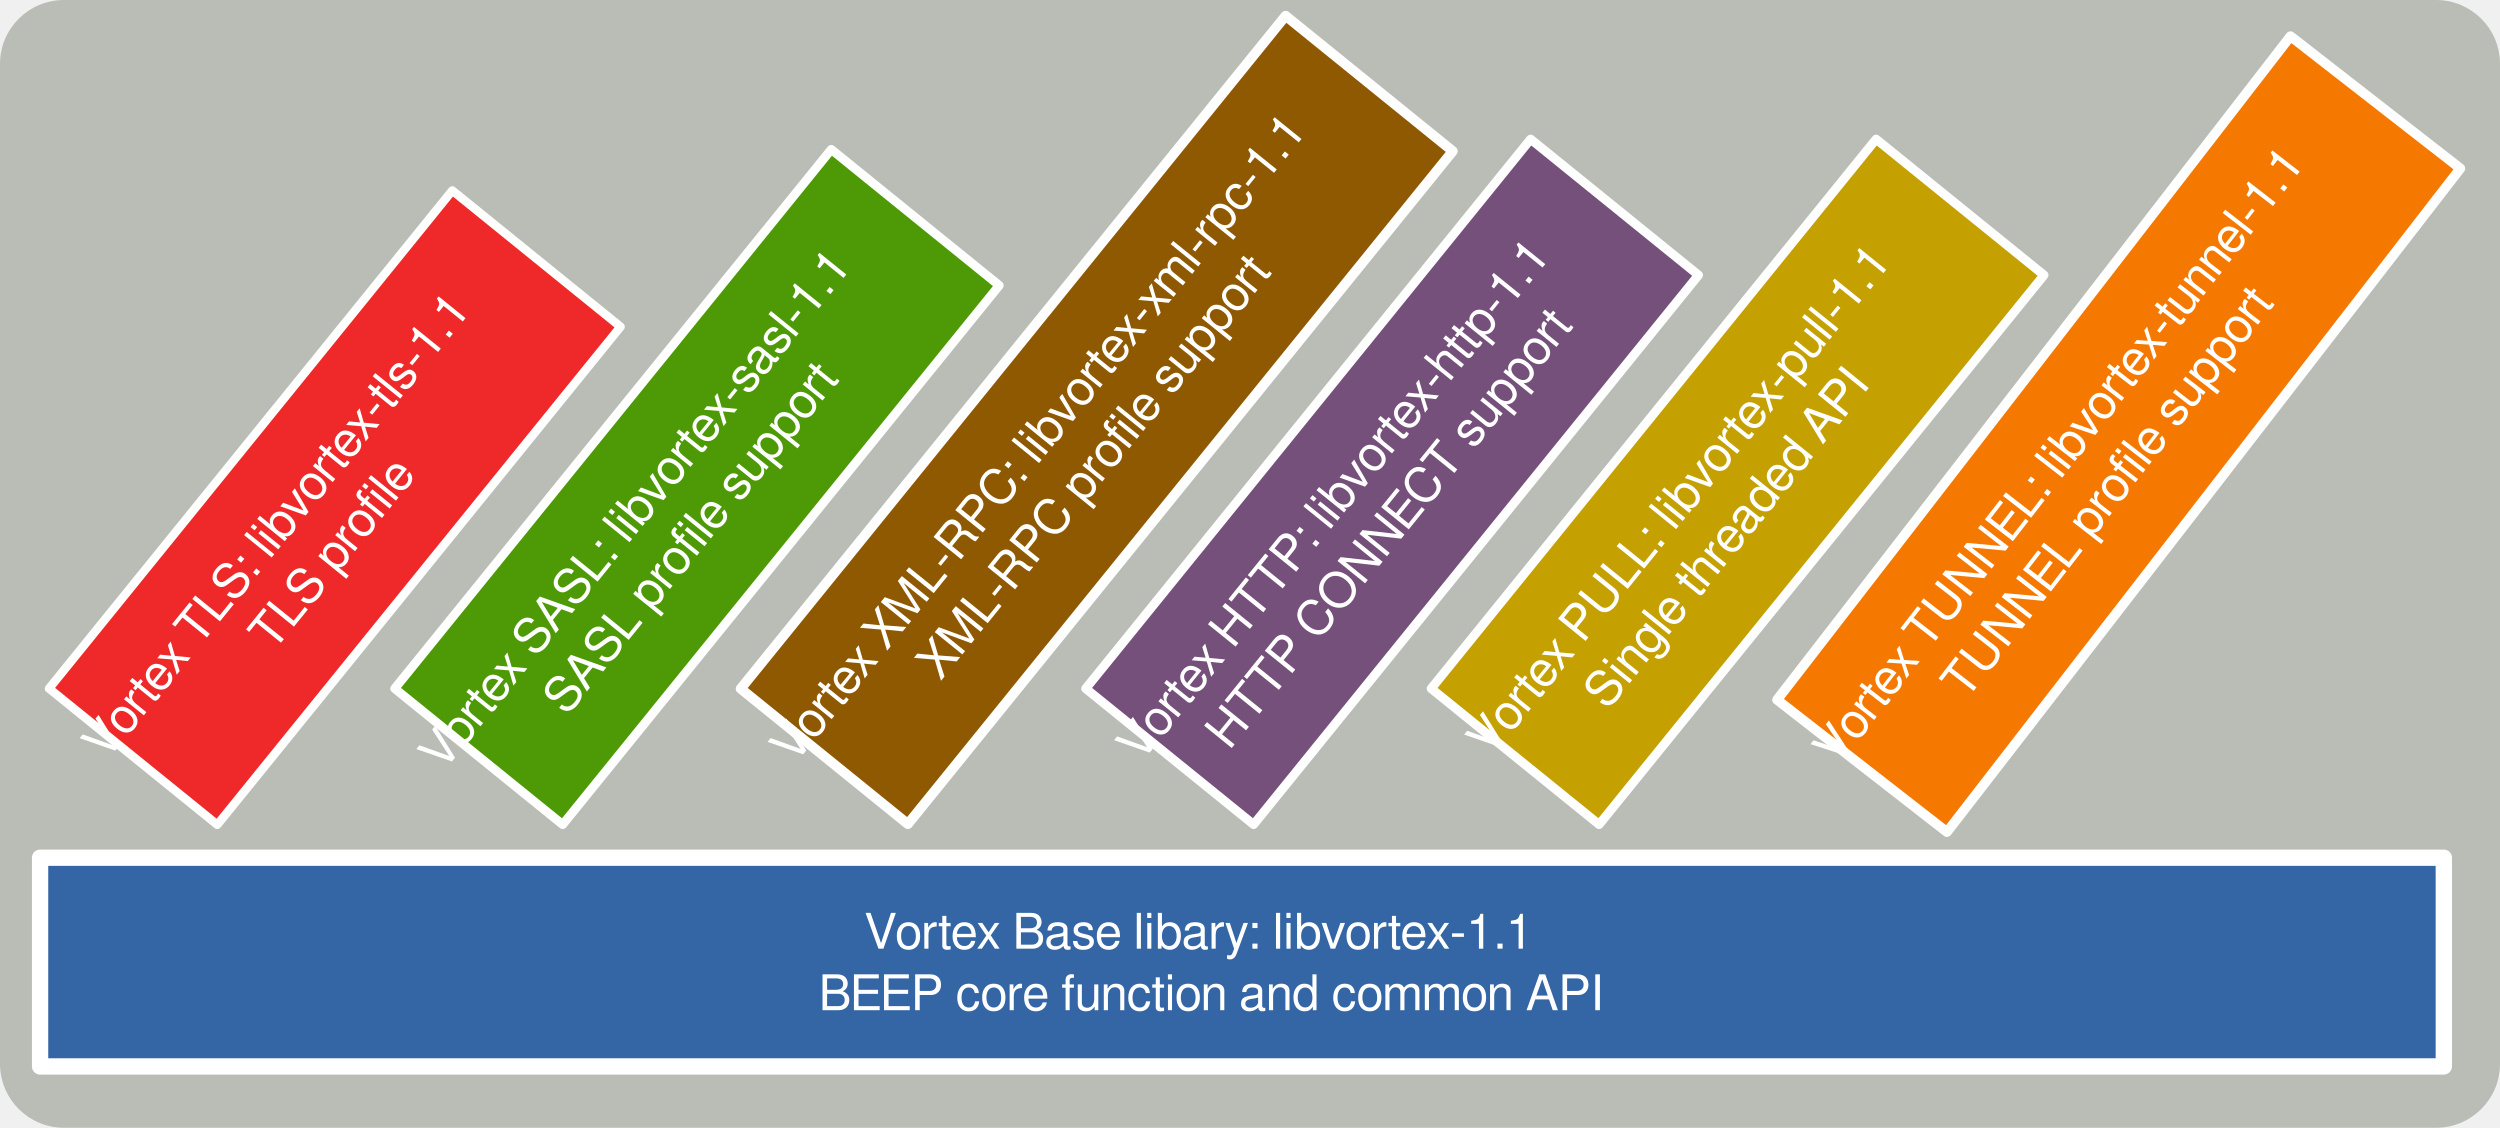
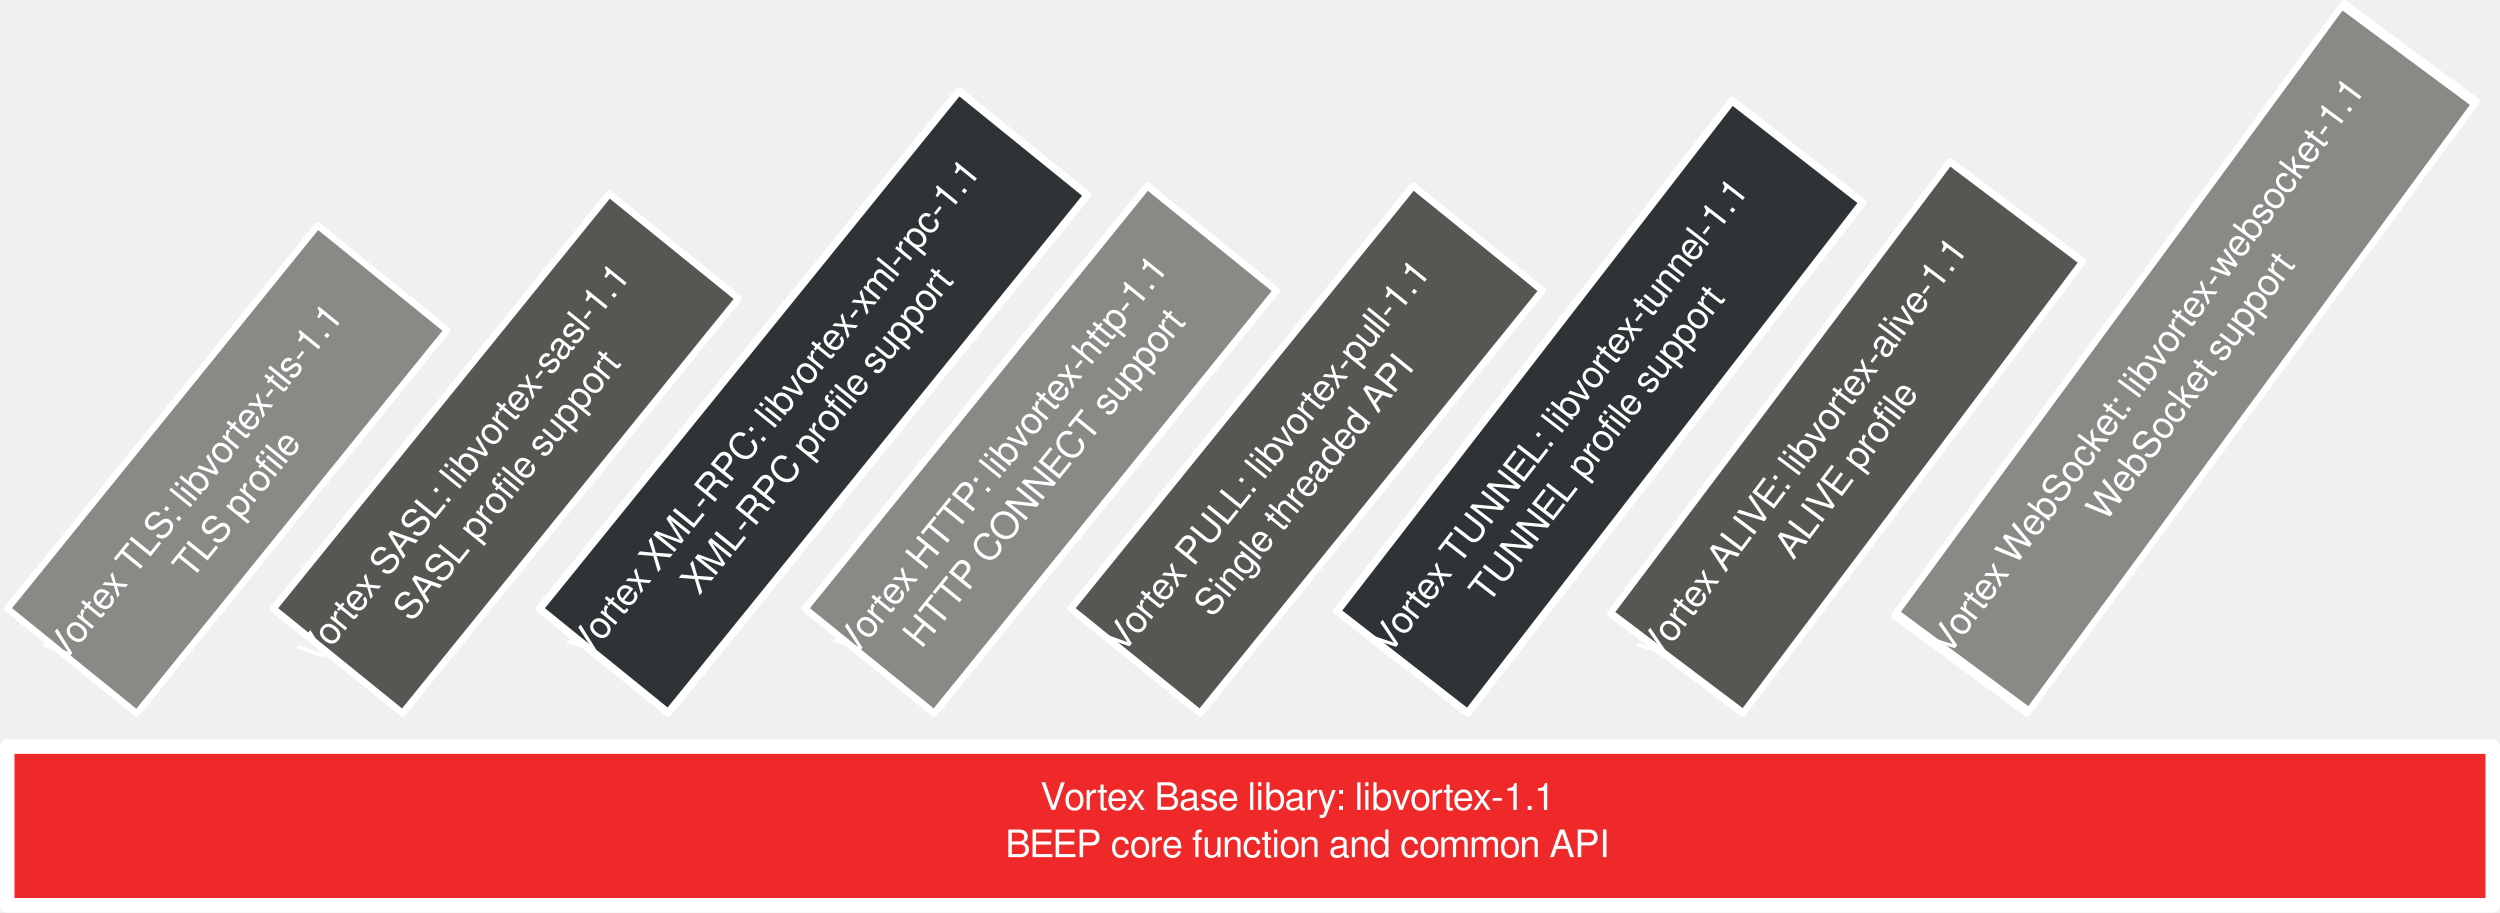
- <svg xmlns="http://www.w3.org/2000/svg" width="3792.001" height="1710.588" id="svg2" version="1.0">
+ <svg xmlns="http://www.w3.org/2000/svg" width="4677.031" height="1707.12" id="svg2" version="1.0">
  <defs id="defs4">
    </defs>
-   <g id="layer1" transform="translate(820.0348,503.8207)">
-     <rect style="opacity:1;fill:#babdb6;fill-opacity:1;fill-rule:evenodd;stroke:none;stroke-width:15;stroke-linecap:round;stroke-linejoin:round;stroke-miterlimit:4;stroke-dasharray:none;stroke-dashoffset:0;stroke-opacity:1" id="rect2383" width="3792.001" height="1710.588" x="-820.035" y="-503.821" rx="96.975" ry="96.975" />
-     <rect style="fill:#3465a4;fill-opacity:1;fill-rule:evenodd;stroke:#ffffff;stroke-width:24.749;stroke-linecap:round;stroke-linejoin:round;stroke-miterlimit:4;stroke-dasharray:none;stroke-dashoffset:0;stroke-opacity:1" id="rect2385" width="3645.985" height="316.545" x="-759.236" y="797.192" />
-     <text xml:space="preserve" style="font-size:74.615px;font-style:normal;font-variant:normal;font-weight:normal;font-stretch:normal;text-align:center;text-anchor:middle;fill:#ffffff;fill-opacity:1;stroke:none;stroke-width:1px;stroke-linecap:butt;stroke-linejoin:miter;stroke-opacity:1;font-family:FreeSans;-inkscape-font-specification:FreeSans" x="1063.919" y="935.169" id="text3157">
-       <tspan id="tspan3159" x="1063.919" y="935.169">Vortex Base libary: libvortex-1.1</tspan>
-       <tspan x="1063.919" y="1028.438" id="tspan3161">BEEP core function and common API</tspan>
-     </text>
-     <g id="g3205" transform="matrix(0.6293103,-0.7771541,0.7771541,0.6293103,-591.9369,-264.5017)">
-       <rect y="387.186" x="-722.328" height="328.281" width="971.905" id="rect3163" style="opacity:1;fill:#ef2929;fill-opacity:1;fill-rule:evenodd;stroke:#ffffff;stroke-width:13.013;stroke-linecap:round;stroke-linejoin:round;stroke-miterlimit:4;stroke-dasharray:none;stroke-dashoffset:0;stroke-opacity:1" />
-       <text id="text3165" y="524.491" x="-229.745" style="font-size:73.825px;font-style:normal;font-variant:normal;font-weight:normal;font-stretch:normal;text-align:center;text-anchor:middle;fill:#ffffff;fill-opacity:1;stroke:none;stroke-width:1px;stroke-linecap:butt;stroke-linejoin:miter;stroke-opacity:1;font-family:FreeSans;-inkscape-font-specification:FreeSans" xml:space="preserve">
-         <tspan y="524.491" x="-229.745" id="tspan3167">Vortex TLS: libvortex-tls-1.1</tspan>
-         <tspan id="tspan3169" y="616.773" x="-219.507">TLS profile </tspan>
-       </text>
-     </g>
-     <g id="g3211" transform="matrix(0.6293103,-0.7771541,0.7771541,0.6293103,-702.4392,519.0772)">
-       <rect y="387.444" x="286.062" height="327.765" width="1052.201" id="rect3171" style="opacity:1;fill:#4e9a06;fill-opacity:1;fill-rule:evenodd;stroke:#ffffff;stroke-width:13.529;stroke-linecap:round;stroke-linejoin:round;stroke-miterlimit:4;stroke-dasharray:none;stroke-dashoffset:0;stroke-opacity:1" />
-       <text id="text3173" y="524.491" x="810.446" style="font-size:73.825px;font-style:normal;font-variant:normal;font-weight:normal;font-stretch:normal;text-align:center;text-anchor:middle;fill:#ffffff;fill-opacity:1;stroke:none;stroke-width:1px;stroke-linecap:butt;stroke-linejoin:miter;stroke-opacity:1;font-family:FreeSans;-inkscape-font-specification:FreeSans" xml:space="preserve">
-         <tspan y="524.491" x="810.446" id="tspan3175">Vortex SASL: libvortex-sasl-1.1</tspan>
-         <tspan id="tspan3177" y="616.773" x="810.446">SASL profile support</tspan>
-       </text>
-     </g>
-     <g id="g3217" transform="matrix(0.6293103,-0.7771541,0.7771541,0.6293103,-867.8216,1370.38)">
-       <rect y="388.219" x="1381.843" height="326.215" width="1313.29" id="rect3179" style="opacity:1;fill:#8f5902;fill-opacity:1;fill-rule:evenodd;stroke:#ffffff;stroke-width:15.079;stroke-linecap:round;stroke-linejoin:round;stroke-miterlimit:4;stroke-dasharray:none;stroke-dashoffset:0;stroke-opacity:1" />
-       <text id="text3181" y="524.491" x="2045.119" style="font-size:73.825px;font-style:normal;font-variant:normal;font-weight:normal;font-stretch:normal;text-align:center;text-anchor:middle;fill:#ffffff;fill-opacity:1;stroke:none;stroke-width:1px;stroke-linecap:butt;stroke-linejoin:miter;stroke-opacity:1;font-family:FreeSans;-inkscape-font-specification:FreeSans" xml:space="preserve">
-         <tspan y="524.491" x="2045.119" id="tspan3183">Vortex XML-RPC: libvortex-xml-rpc-1.1</tspan>
-         <tspan id="tspan3185" y="616.773" x="2045.119">XML-RPC profile support</tspan>
-       </text>
-     </g>
-     <g id="g3223" transform="matrix(0.6293103,-0.7771541,0.7771541,0.6293103,-1194.665,2414.797)">
-       <rect y="391.548" x="2728.674" height="327.639" width="1072.278" id="rect3187" style="opacity:1;fill:#75507b;fill-opacity:1;fill-rule:evenodd;stroke:#ffffff;stroke-width:13.655;stroke-linecap:round;stroke-linejoin:round;stroke-miterlimit:4;stroke-dasharray:none;stroke-dashoffset:0;stroke-opacity:1" />
-       <text id="text3189" y="528.089" x="3271.444" style="font-size:73.825px;font-style:normal;font-variant:normal;font-weight:normal;font-stretch:normal;text-align:center;text-anchor:middle;fill:#ffffff;fill-opacity:1;stroke:none;stroke-width:1px;stroke-linecap:butt;stroke-linejoin:miter;stroke-opacity:1;font-family:FreeSans;-inkscape-font-specification:FreeSans" xml:space="preserve">
-         <tspan y="528.089" x="3271.444" id="tspan3191">Vortex HTTP: libvortex-http-1.1</tspan>
-         <tspan id="tspan3193" y="620.37" x="3271.444">HTTP CONNECT support</tspan>
-       </text>
-     </g>
-     <g id="g3229" transform="matrix(0.6293103,-0.7771541,0.7771541,0.6293103,-1367.361,3275.205)">
-       <rect y="391.548" x="3835.801" height="327.639" width="1072.278" id="rect3195" style="opacity:1;fill:#c4a000;fill-opacity:1;fill-rule:evenodd;stroke:#ffffff;stroke-width:13.655;stroke-linecap:round;stroke-linejoin:round;stroke-miterlimit:4;stroke-dasharray:none;stroke-dashoffset:0;stroke-opacity:1" />
-       <text id="text3197" y="528.089" x="4378.571" style="font-size:73.825px;font-style:normal;font-variant:normal;font-weight:normal;font-stretch:normal;text-align:center;text-anchor:middle;fill:#ffffff;fill-opacity:1;stroke:none;stroke-width:1px;stroke-linecap:butt;stroke-linejoin:miter;stroke-opacity:1;font-family:FreeSans;-inkscape-font-specification:FreeSans" xml:space="preserve">
-         <tspan y="528.089" x="4378.571" id="tspan3199">Vortex PULL: libvortex-pull-1.1</tspan>
-         <tspan id="tspan3203" y="620.37" x="4378.571">Single threaded API</tspan>
-         <tspan id="tspan3201" y="712.652" x="4378.571" />
-       </text>
-     </g>
-     <flowRoot xml:space="preserve" id="flowRoot3240" style="font-size:22px;font-style:normal;font-weight:normal;fill:#000000;fill-opacity:1;stroke:none;stroke-width:1px;stroke-linecap:butt;stroke-linejoin:miter;stroke-opacity:1;font-family:Impact">
+   <g id="layer1" transform="translate(1216.506,539.7682)">
+     <flowRoot xml:space="preserve" id="flowRoot3240" style="font-style:normal;font-weight:normal;font-size:22px;font-family:Impact;fill:#000000;fill-opacity:1;stroke:none;stroke-width:1px;stroke-linecap:butt;stroke-linejoin:miter;stroke-opacity:1">
      <flowRegion id="flowRegion3242">
        <rect id="rect3244" width="1996.061" height="3579.981" x="-2286.985" y="-1517.466" />
      </flowRegion>
      <flowPara id="flowPara3246" />
    </flowRoot>
-     <g id="g3291" transform="matrix(0.6061386,-0.795359,0.795359,0.6061386,746.8176,1937.865)">
-       <rect transform="matrix(0.9999733,7.3017843e-3,-1.0357706e-2,0.9999464,0,0)" y="48.048" x="1782.459" height="326.483" width="1272.575" id="rect3276" style="fill:#f57900;fill-opacity:1;fill-rule:evenodd;stroke:#ffffff;stroke-width:14.849;stroke-linecap:round;stroke-linejoin:round;stroke-miterlimit:4;stroke-dasharray:none;stroke-dashoffset:0;stroke-opacity:1" />
-       <text transform="matrix(0.9999622,8.6965562e-3,-8.6965562e-3,0.9999622,0,0)" id="text3278" y="180.672" x="2420.984" style="font-size:73.825px;font-style:normal;font-variant:normal;font-weight:normal;font-stretch:normal;text-align:center;text-anchor:middle;fill:#ffffff;fill-opacity:1;stroke:none;stroke-width:1px;stroke-linecap:butt;stroke-linejoin:miter;stroke-opacity:1;font-family:FreeSans;-inkscape-font-specification:FreeSans" xml:space="preserve">
-         <tspan y="180.672" x="2420.984" id="tspan3280">Vortex TUNNEL: libvortex-tunnel-1.1</tspan>
-         <tspan id="tspan3282" y="272.954" x="2420.984">TUNNEL profile support</tspan>
-         <tspan id="tspan3284" y="365.236" x="2420.984" />
-       </text>
+     <rect style="fill:#ef2929;fill-opacity:1;fill-rule:evenodd;stroke:#ffffff;stroke-width:27.065;stroke-linecap:round;stroke-linejoin:round;stroke-miterlimit:4;stroke-dasharray:none;stroke-dashoffset:0;stroke-opacity:1" id="rect2385" width="4649.966" height="296.831" x="-1202.974" y="856.989" />
+     <text xml:space="preserve" style="font-style:normal;font-variant:normal;font-weight:normal;font-stretch:normal;font-size:70.811px;font-family:FreeSans;-inkscape-font-specification:FreeSans;text-align:center;text-anchor:middle;fill:#ffffff;fill-opacity:1;stroke:none;stroke-width:1px;stroke-linecap:butt;stroke-linejoin:miter;stroke-opacity:1" x="1273.828" y="975.297" id="text3157">
+       <tspan id="tspan3159" x="1273.828" y="975.297">Vortex Base libary: libvortex-1.1</tspan>
+       <tspan x="1273.828" y="1063.811" id="tspan3161">BEEP core function and common API</tspan>
+     </text>
+     <rect style="opacity:1;fill:#888a85;fill-opacity:1;fill-rule:evenodd;stroke:#ffffff;stroke-width:12.349;stroke-linecap:round;stroke-linejoin:round;stroke-miterlimit:4;stroke-dasharray:none;stroke-dashoffset:0;stroke-opacity:1" id="rect3163" width="922.361" height="311.547" x="-1222.237" y="-557.808" transform="matrix(0.6293103,-0.7771541,0.7771541,0.6293103,0,0)" />
+     <text xml:space="preserve" style="font-style:normal;font-variant:normal;font-weight:normal;font-stretch:normal;font-size:70.062px;font-family:FreeSans;-inkscape-font-specification:FreeSans;text-align:center;text-anchor:middle;fill:#ffffff;fill-opacity:1;stroke:none;stroke-width:1px;stroke-linecap:butt;stroke-linejoin:miter;stroke-opacity:1" x="-757.87" y="-411.032" id="text3165" transform="matrix(0.6293103,-0.7771541,0.7771541,0.6293103,0,0)">
+       <tspan id="tspan3167" x="-757.87" y="-411.032">Vortex TLS: libvortex-tls-1.1</tspan>
+       <tspan x="-748.154" y="-323.455" id="tspan3169">TLS profile </tspan>
+     </text>
+     <rect style="opacity:1;fill:#555753;fill-opacity:1;fill-rule:evenodd;stroke:#ffffff;stroke-width:12.839;stroke-linecap:round;stroke-linejoin:round;stroke-miterlimit:4;stroke-dasharray:none;stroke-dashoffset:0;stroke-opacity:1" id="rect3171" width="998.563" height="311.057" x="-909.165" y="-171.085" transform="matrix(0.6293103,-0.7771541,0.7771541,0.6293103,0,0)" />
+     <text xml:space="preserve" style="font-style:normal;font-variant:normal;font-weight:normal;font-stretch:normal;font-size:70.062px;font-family:FreeSans;-inkscape-font-specification:FreeSans;text-align:center;text-anchor:middle;fill:#ffffff;fill-opacity:1;stroke:none;stroke-width:1px;stroke-linecap:butt;stroke-linejoin:miter;stroke-opacity:1" x="-411.513" y="-41.026" id="text3173" transform="matrix(0.6293103,-0.7771541,0.7771541,0.6293103,0,0)">
+       <tspan id="tspan3175" x="-411.513" y="-41.026">Vortex SASL: libvortex-sasl-1.1</tspan>
+       <tspan x="-411.513" y="46.552" id="tspan3177">SASL profile support</tspan>
+     </text>
+     <rect style="opacity:1;fill:#2e3436;fill-opacity:1;fill-rule:evenodd;stroke:#ffffff;stroke-width:14.31;stroke-linecap:round;stroke-linejoin:round;stroke-miterlimit:4;stroke-dasharray:none;stroke-dashoffset:0;stroke-opacity:1" id="rect3179" width="1246.344" height="309.586" x="-595.883" y="216.098" transform="matrix(0.6293103,-0.7771541,0.7771541,0.6293103,0,0)" />
+     <text xml:space="preserve" style="font-style:normal;font-variant:normal;font-weight:normal;font-stretch:normal;font-size:70.062px;font-family:FreeSans;-inkscape-font-specification:FreeSans;text-align:center;text-anchor:middle;fill:#ffffff;fill-opacity:1;stroke:none;stroke-width:1px;stroke-linecap:butt;stroke-linejoin:miter;stroke-opacity:1" x="33.582" y="345.423" id="text3181" transform="matrix(0.6293103,-0.7771541,0.7771541,0.6293103,0,0)">
+       <tspan id="tspan3183" x="33.582" y="345.423">Vortex XML-RPC: libvortex-xml-rpc-1.1</tspan>
+       <tspan x="33.582" y="433.001" id="tspan3185">XML-RPC profile support</tspan>
+     </text>
+     <rect style="opacity:1;fill:#888a85;fill-opacity:1;fill-rule:evenodd;stroke:#ffffff;stroke-width:12.959;stroke-linecap:round;stroke-linejoin:round;stroke-miterlimit:4;stroke-dasharray:none;stroke-dashoffset:0;stroke-opacity:1" id="rect3187" width="1017.617" height="310.937" x="-283.205" y="601.955" transform="matrix(0.6293103,-0.7771541,0.7771541,0.6293103,0,0)" />
+     <text xml:space="preserve" style="font-style:normal;font-variant:normal;font-weight:normal;font-stretch:normal;font-size:70.062px;font-family:FreeSans;-inkscape-font-specification:FreeSans;text-align:center;text-anchor:middle;fill:#ffffff;fill-opacity:1;stroke:none;stroke-width:1px;stroke-linecap:butt;stroke-linejoin:miter;stroke-opacity:1" x="231.896" y="731.536" id="text3189" transform="matrix(0.6293103,-0.7771541,0.7771541,0.6293103,0,0)">
+       <tspan id="tspan3191" x="231.896" y="731.536">Vortex HTTP: libvortex-http-1.1</tspan>
+       <tspan x="231.896" y="819.114" id="tspan3193">HTTP CONNECT support</tspan>
+     </text>
+     <rect style="opacity:1;fill:#555753;fill-opacity:1;fill-rule:evenodd;stroke:#ffffff;stroke-width:12.959;stroke-linecap:round;stroke-linejoin:round;stroke-miterlimit:4;stroke-dasharray:none;stroke-dashoffset:0;stroke-opacity:1" id="rect3195" width="1017.617" height="310.937" x="29.762" y="988.448" transform="matrix(0.6293103,-0.7771541,0.7771541,0.6293103,0,0)" />
+     <text xml:space="preserve" style="font-style:normal;font-variant:normal;font-weight:normal;font-stretch:normal;font-size:70.062px;font-family:FreeSans;-inkscape-font-specification:FreeSans;text-align:center;text-anchor:middle;fill:#ffffff;fill-opacity:1;stroke:none;stroke-width:1px;stroke-linecap:butt;stroke-linejoin:miter;stroke-opacity:1" x="544.863" y="1118.027" id="text3197" transform="matrix(0.6293103,-0.7771541,0.7771541,0.6293103,0,0)">
+       <tspan id="tspan3199" x="544.863" y="1118.027">Vortex PULL: libvortex-pull-1.1</tspan>
+       <tspan x="544.863" y="1205.605" id="tspan3203">Single threaded API</tspan>
+       <tspan x="544.863" y="1293.183" id="tspan3201" />
+     </text>
+     <rect style="fill:#2e3436;fill-opacity:1;fill-rule:evenodd;stroke:#ffffff;stroke-width:14.092;stroke-linecap:round;stroke-linejoin:round;stroke-miterlimit:4;stroke-dasharray:none;stroke-dashoffset:0;stroke-opacity:1" id="rect3276" width="1207.704" height="309.84" x="312.993" y="1385.559" transform="matrix(0.61193,-0.7909119,0.7890381,0.6143442,0,0)" />
+     <text xml:space="preserve" style="font-style:normal;font-variant:normal;font-weight:normal;font-stretch:normal;font-size:70.062px;font-family:FreeSans;-inkscape-font-specification:FreeSans;text-align:center;text-anchor:middle;fill:#ffffff;fill-opacity:1;stroke:none;stroke-width:1px;stroke-linecap:butt;stroke-linejoin:miter;stroke-opacity:1" x="916.744" y="1513.343" id="text3278" transform="matrix(0.6130326,-0.7900576,0.7900576,0.6130326,0,0)">
+       <tspan id="tspan3280" x="916.744" y="1513.343">Vortex TUNNEL: libvortex-tunnel-1.1</tspan>
+       <tspan x="916.744" y="1600.921" id="tspan3282">TUNNEL profile support</tspan>
+       <tspan x="916.744" y="1688.499" id="tspan3284" />
+     </text>
+     <g transform="matrix(0.9986358,-0.1040166,-0.0324473,1.034001,2558.417,-29.22494)" id="g4179-6" style="fill:#555753">
+       <rect transform="matrix(0.6293103,-0.7771541,0.7771541,0.6293103,0,0)" y="-239.294" x="-889.281" height="328.281" width="971.905" id="rect3163-8" style="opacity:1;fill:#555753;fill-opacity:1;fill-rule:evenodd;stroke:#ffffff;stroke-width:13.013;stroke-linecap:round;stroke-linejoin:round;stroke-miterlimit:4;stroke-dasharray:none;stroke-dashoffset:0;stroke-opacity:1" />
    </g>
+     <text xml:space="preserve" style="font-style:normal;font-variant:normal;font-weight:normal;font-stretch:normal;font-size:70.062px;font-family:FreeSans;-inkscape-font-specification:FreeSans;text-align:center;text-anchor:middle;fill:#ffffff;fill-opacity:1;stroke:none;stroke-width:1px;stroke-linecap:butt;stroke-linejoin:miter;stroke-opacity:1" x="1119.312" y="1927.12" id="text3165-8" transform="matrix(0.6015739,-0.7988172,0.7988172,0.6015739,0,0)">
+       <tspan id="tspan3167-9" x="1119.312" y="1927.12">Vortex ALIVE: libvortex-alive-1.1</tspan>
+       <tspan x="1119.312" y="2014.697" id="tspan3169-5">ALIVE profile</tspan>
+     </text>
+     <g transform="matrix(1.129471,-0.3033368,-0.1939703,1.263922,3276.295,-300.4584)" id="g4179-6-0" style="fill:#888a85">
+       <rect transform="matrix(0.6293103,-0.7771541,0.7771541,0.6293103,0,0)" y="-239.294" x="-889.281" height="328.281" width="971.905" id="rect3163-8-8" style="opacity:1;fill:#888a85;fill-opacity:1;fill-rule:evenodd;stroke:#ffffff;stroke-width:13.013;stroke-linecap:round;stroke-linejoin:round;stroke-miterlimit:4;stroke-dasharray:none;stroke-dashoffset:0;stroke-opacity:1" />
+     </g>
+     <text xml:space="preserve" style="font-style:normal;font-variant:normal;font-weight:normal;font-stretch:normal;font-size:70.062px;font-family:FreeSans;-inkscape-font-specification:FreeSans;text-align:center;text-anchor:middle;fill:#ffffff;fill-opacity:1;stroke:none;stroke-width:1px;stroke-linecap:butt;stroke-linejoin:miter;stroke-opacity:1" x="1606.089" y="2364.204" id="text3165-8-9" transform="matrix(0.5931791,-0.8050705,0.8050705,0.5931791,0,0)">
+       <tspan id="tspan3167-9-5" x="1606.089" y="2364.204">Vortex WebSocket: libvortex-websocket-1.1</tspan>
+       <tspan x="1606.089" y="2451.782" id="tspan3169-5-2">WebSocket support</tspan>
+     </text>
  </g>
</svg>
